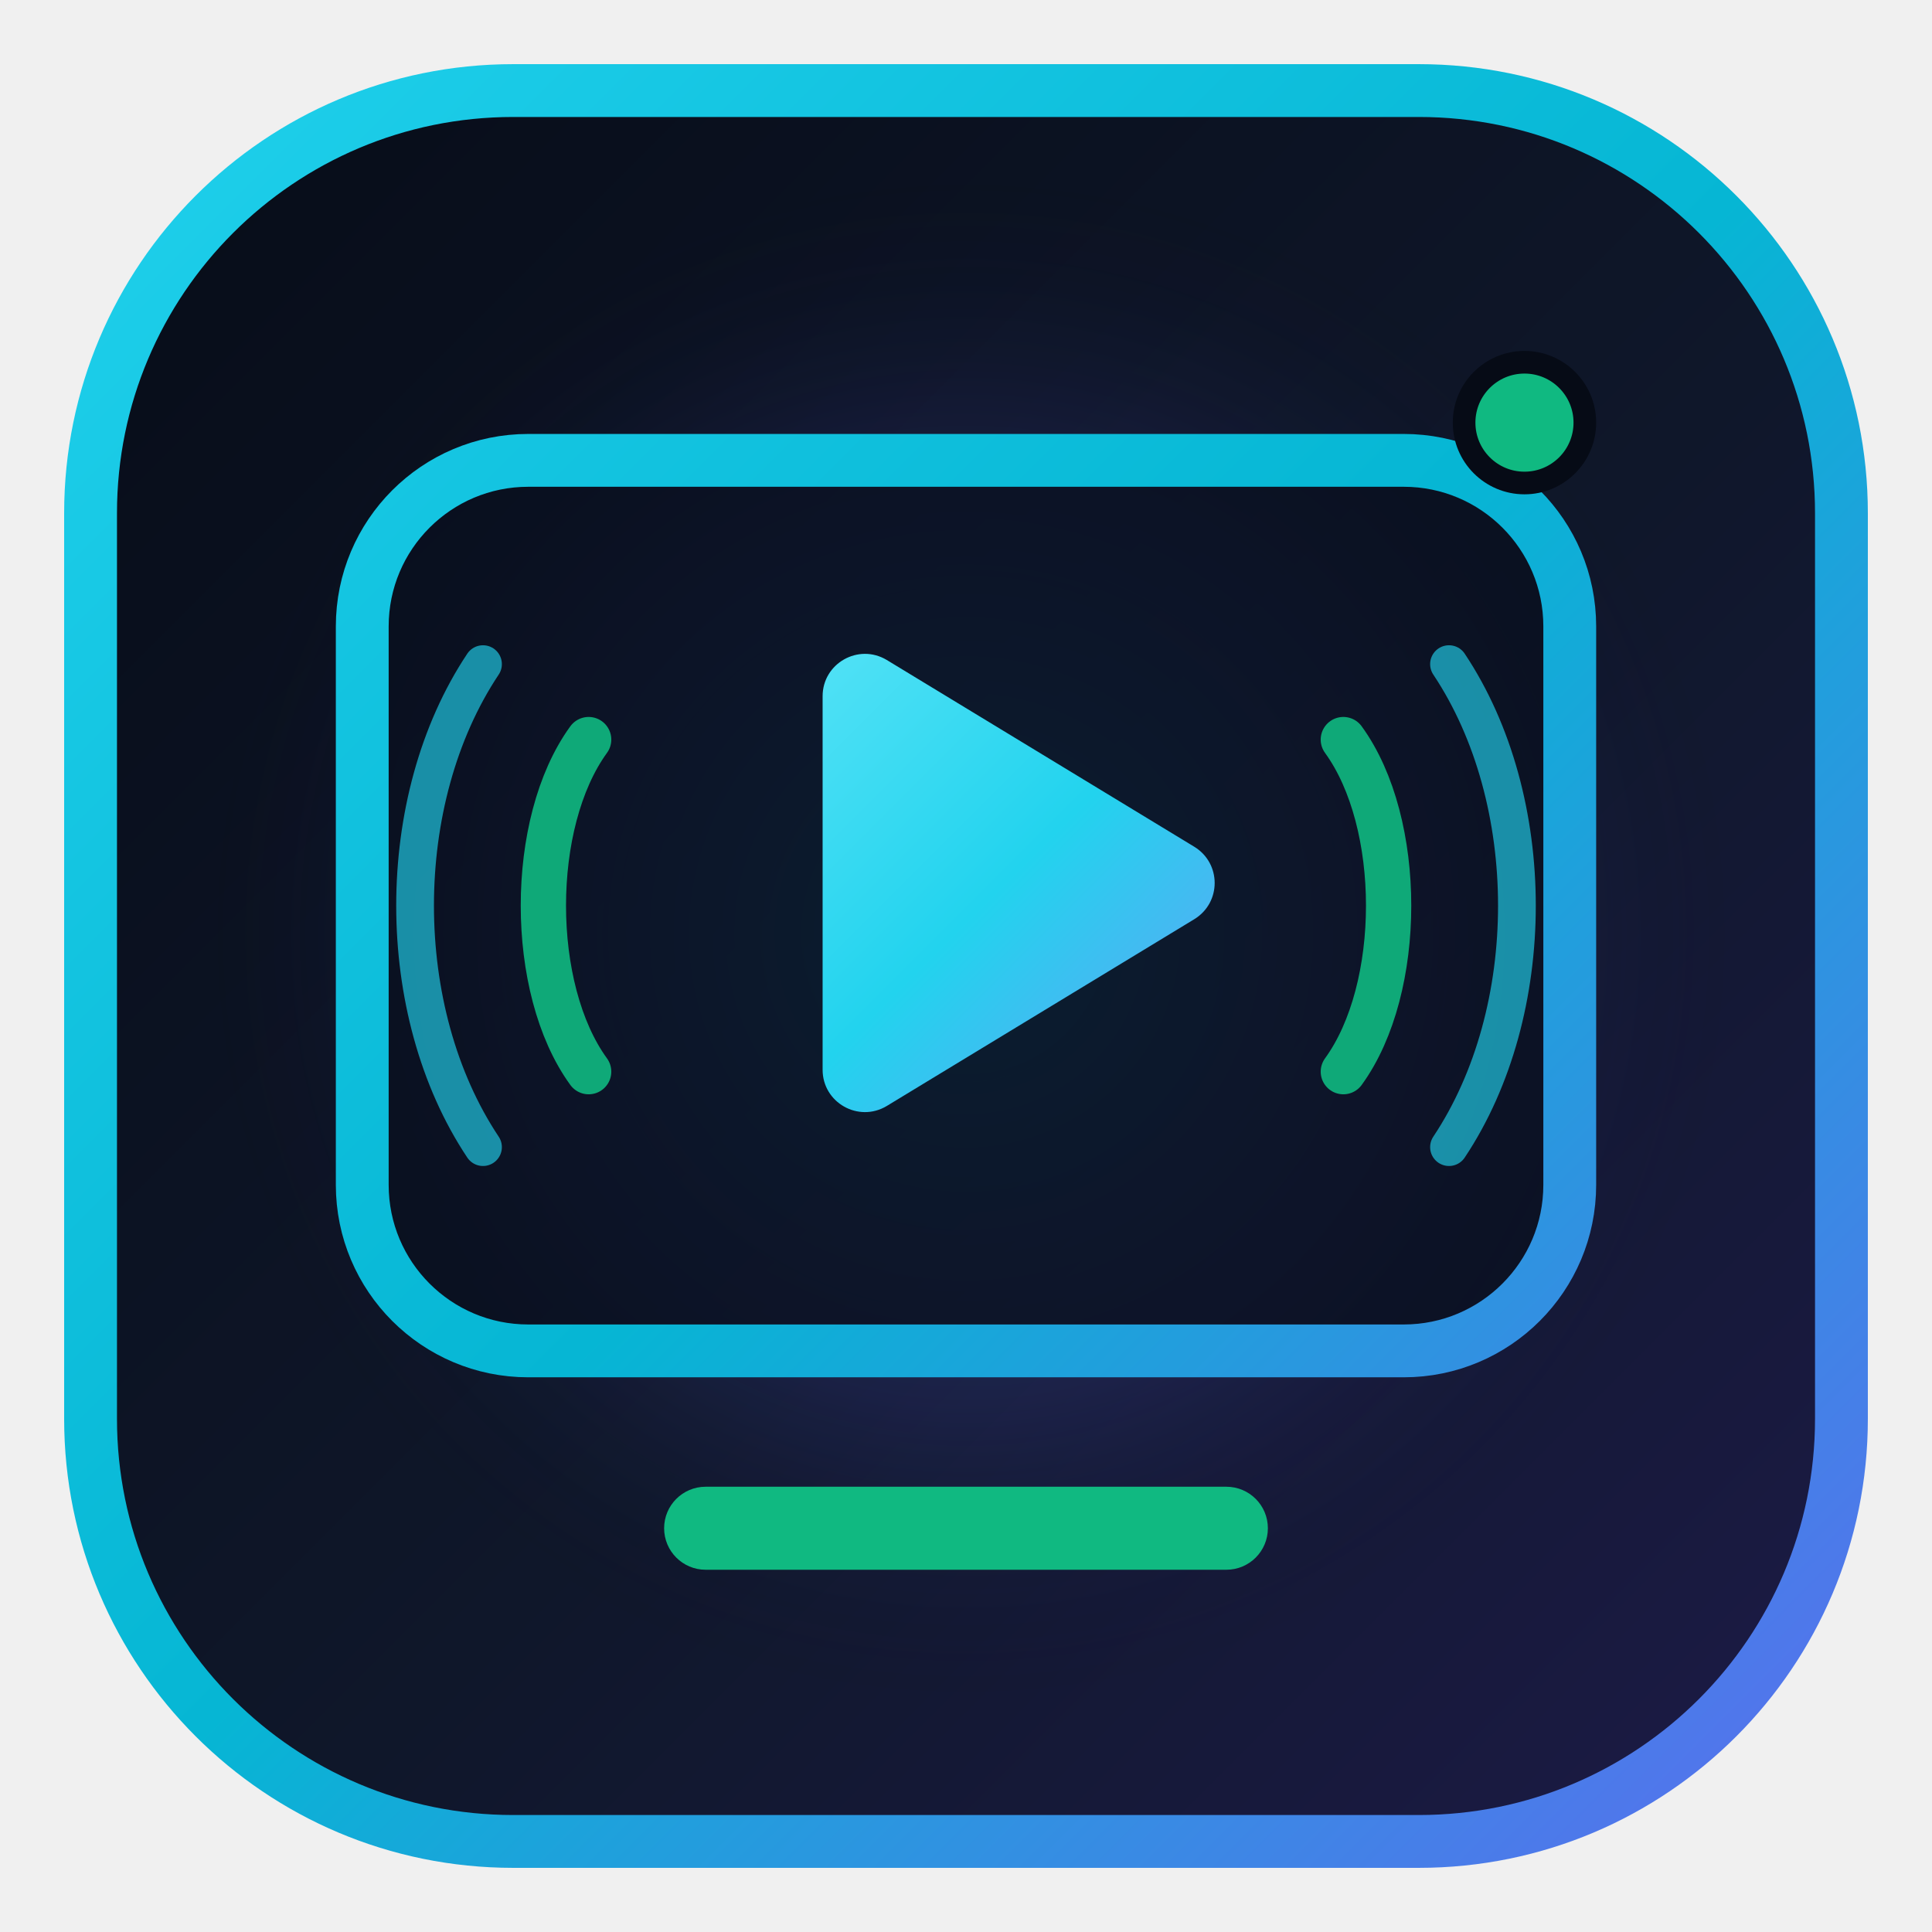
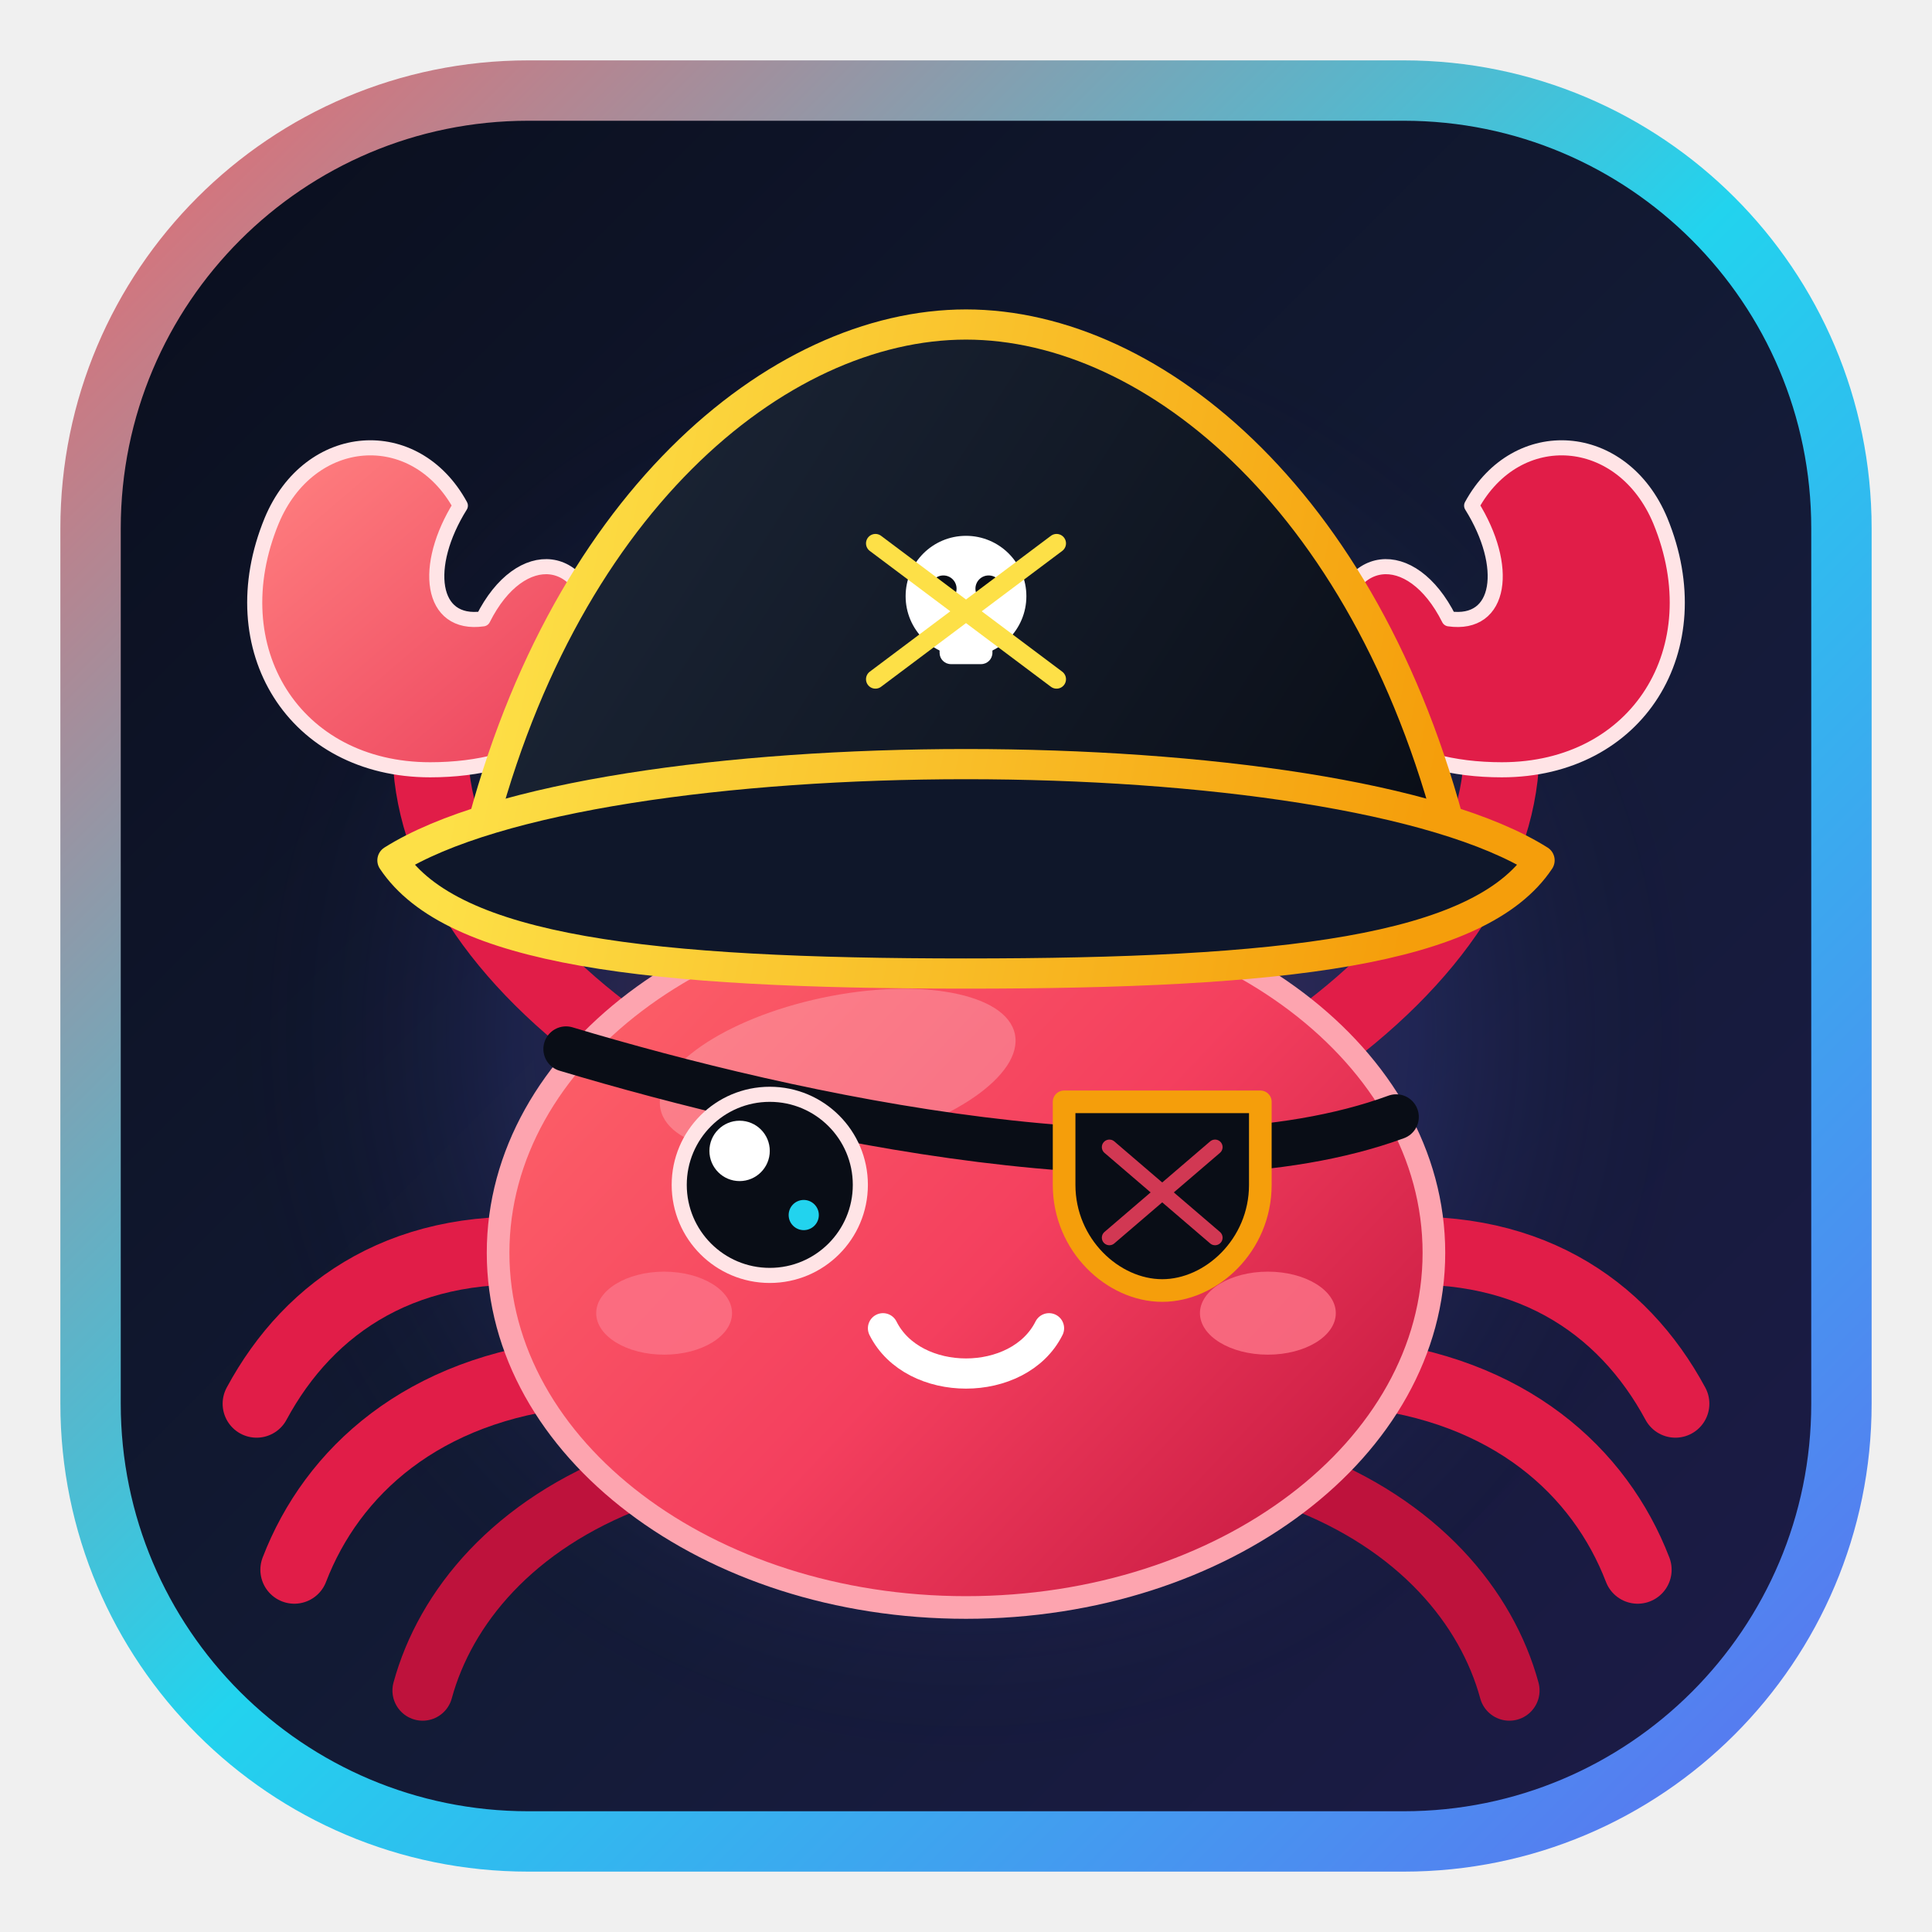
<svg xmlns="http://www.w3.org/2000/svg" viewBox="0 0 512 512" fill="none">
  <defs>
-     <linearGradient id="bgGrad" x1="0" y1="0" x2="512" y2="512" gradientUnits="userSpaceOnUse">
-       <stop offset="0%" stop-color="#060B16" />
-       <stop offset="55%" stop-color="#0F172A" />
+     <linearGradient id="dcBgGrad" x1="0" y1="0" x2="512" y2="512" gradientUnits="userSpaceOnUse">
+       <stop offset="0%" stop-color="#090D1A" />
+       <stop offset="55%" stop-color="#131B36" />
      <stop offset="100%" stop-color="#1E1B4B" />
    </linearGradient>
-     <linearGradient id="borderGrad" x1="0" y1="0" x2="512" y2="512" gradientUnits="userSpaceOnUse">
-       <stop offset="0%" stop-color="#22D3EE" />
-       <stop offset="50%" stop-color="#06B6D4" />
+     <linearGradient id="dcBorderGrad" x1="0" y1="0" x2="512" y2="512" gradientUnits="userSpaceOnUse">
+       <stop offset="0%" stop-color="#FF5E62" />
+       <stop offset="50%" stop-color="#22D3EE" />
      <stop offset="100%" stop-color="#6366F1" />
    </linearGradient>
-     <linearGradient id="playGrad" x1="180" y1="160" x2="340" y2="320" gradientUnits="userSpaceOnUse">
-       <stop offset="0%" stop-color="#67E8F9" />
-       <stop offset="50%" stop-color="#22D3EE" />
-       <stop offset="100%" stop-color="#818CF8" />
+     <linearGradient id="dcCrabBodyGrad" x1="140" y1="210" x2="372" y2="430" gradientUnits="userSpaceOnUse">
+       <stop offset="0%" stop-color="#FF6B6B" />
+       <stop offset="55%" stop-color="#F43F5E" />
+       <stop offset="100%" stop-color="#BE123C" />
    </linearGradient>
-     <radialGradient id="centerGlow" cx="50%" cy="48%" r="48%">
-       <stop offset="0%" stop-color="#06B6D4" stop-opacity="0.36" />
-       <stop offset="60%" stop-color="#6366F1" stop-opacity="0.12" />
+     <linearGradient id="dcClawGrad" x1="60" y1="130" x2="180" y2="270" gradientUnits="userSpaceOnUse">
+       <stop offset="0%" stop-color="#FF8080" />
+       <stop offset="100%" stop-color="#E11D48" />
+     </linearGradient>
+     <linearGradient id="dcHatGrad" x1="130" y1="70" x2="380" y2="230" gradientUnits="userSpaceOnUse">
+       <stop offset="0%" stop-color="#1E293B" />
+       <stop offset="100%" stop-color="#090D16" />
+     </linearGradient>
+     <linearGradient id="dcGoldGrad" x1="130" y1="160" x2="380" y2="210" gradientUnits="userSpaceOnUse">
+       <stop offset="0%" stop-color="#FDE047" />
+       <stop offset="100%" stop-color="#F59E0B" />
+     </linearGradient>
+     <radialGradient id="dcCenterGlow" cx="50%" cy="54%" r="46%">
+       <stop offset="0%" stop-color="#F43F5E" stop-opacity="0.32" />
+       <stop offset="60%" stop-color="#6366F1" stop-opacity="0.14" />
      <stop offset="100%" stop-color="#000000" stop-opacity="0" />
    </radialGradient>
  </defs>
-   <rect x="24" y="24" width="464" height="464" rx="112" fill="url(#bgGrad)" stroke="url(#borderGrad)" stroke-width="14" />
-   <rect x="38" y="38" width="436" height="436" rx="98" fill="url(#centerGlow)" />
-   <rect x="96" y="122" width="320" height="236" rx="44" fill="#090F1E" fill-opacity="0.75" stroke="url(#borderGrad)" stroke-width="14" />
-   <path d="M156 196C140 218 140 262 156 284" stroke="#10B981" stroke-width="12" stroke-linecap="round" opacity="0.9" />
-   <path d="M128 176C104 212 104 268 128 304" stroke="#22D3EE" stroke-width="10" stroke-linecap="round" opacity="0.65" />
-   <path d="M356 196C372 218 372 262 356 284" stroke="#10B981" stroke-width="12" stroke-linecap="round" opacity="0.9" />
-   <path d="M384 176C408 212 408 268 384 304" stroke="#22D3EE" stroke-width="10" stroke-linecap="round" opacity="0.65" />
-   <path d="M218 184.5C218 175.8 227.5 170.4 235 174.9L316.5 224.4C323.7 228.8 323.7 239.2 316.5 243.6L235 293.1C227.5 297.6 218 292.2 218 283.5V184.5Z" fill="url(#playGrad)" />
-   <rect x="176" y="394" width="160" height="22" rx="11" fill="#10B981" />
-   <circle cx="404" cy="112" r="16" fill="#10B981" stroke="#060B16" stroke-width="6" />
+   <rect x="24" y="24" width="464" height="464" rx="116" fill="url(#dcBgGrad)" stroke="url(#dcBorderGrad)" stroke-width="16" />
+   <rect x="38" y="38" width="436" height="436" rx="102" fill="url(#dcCenterGlow)" />
+   <path d="M148 332C108 328 82 346 68 372" stroke="#E11D48" stroke-width="18" stroke-linecap="round" />
+   <path d="M152 364C112 368 88 390 78 416" stroke="#E11D48" stroke-width="18" stroke-linecap="round" />
+   <path d="M168 392C136 404 118 426 112 448" stroke="#BE123C" stroke-width="16" stroke-linecap="round" />
+   <path d="M364 332C404 328 430 346 444 372" stroke="#E11D48" stroke-width="18" stroke-linecap="round" />
+   <path d="M360 364C400 368 424 390 434 416" stroke="#E11D48" stroke-width="18" stroke-linecap="round" />
+   <path d="M344 392C376 404 394 426 400 448" stroke="#BE123C" stroke-width="16" stroke-linecap="round" />
+   <path d="M166 278C132 254 114 226 114 198" stroke="#E11D48" stroke-width="20" stroke-linecap="round" />
+   <path d="M346 278C380 254 398 226 398 198" stroke="#E11D48" stroke-width="20" stroke-linecap="round" />
+   <path d="M114 204C78 204 58 172 72 138C82 114 110 112 122 134C112 150 114 166 128 164C138 144 156 146 158 168C160 192 140 204 114 204Z" fill="url(#dcClawGrad)" stroke="#FFE4E6" stroke-width="4" stroke-linejoin="round" />
+   <path d="M398 204C434 204 454 172 440 138C430 114 402 112 390 134C400 150 398 166 384 164C374 144 356 146 354 168C352 192 372 204 398 204Z" fill="url(#dcClawGrad)" stroke="#FFE4E6" stroke-width="4" stroke-linejoin="round" />
+   <ellipse cx="256" cy="332" rx="124" ry="94" fill="url(#dcCrabBodyGrad)" stroke="#FDA4AF" stroke-width="6" />
+   <ellipse cx="222" cy="284" rx="48" ry="20" transform="rotate(-12 222 284)" fill="#FFE4E6" fill-opacity="0.28" />
+   <ellipse cx="176" cy="348" rx="18" ry="11" fill="#FB7185" fill-opacity="0.85" />
+   <ellipse cx="336" cy="348" rx="18" ry="11" fill="#FB7185" fill-opacity="0.85" />
+   <path d="M150 278C210 296 310 318 370 296" stroke="#090D16" stroke-width="12" stroke-linecap="round" />
+   <circle cx="204" cy="314" r="24" fill="#090D16" />
+   <circle cx="204" cy="314" r="24" stroke="#FFE4E6" stroke-width="4" />
+   <circle cx="196" cy="305" r="8" fill="#FFFFFF" />
+   <circle cx="213" cy="322" r="4" fill="#22D3EE" />
+   <path d="M282 292H334V314C334 330 321 342 308 342C295 342 282 330 282 314V292Z" fill="#090D16" stroke="#F59E0B" stroke-width="6" stroke-linejoin="round" />
+   <path d="M294 304L322 328M322 304L294 328" stroke="#F43F5E" stroke-width="4" stroke-linecap="round" opacity="0.85" />
+   <path d="M234 352C242 368 270 368 278 352" stroke="#FFFFFF" stroke-width="8" stroke-linecap="round" />
+   <path d="M126 226C148 134 206 86 256 86C306 86 364 134 386 226C330 206 182 206 126 226Z" fill="url(#dcHatGrad)" stroke="url(#dcGoldGrad)" stroke-width="8" stroke-linejoin="round" />
+   <path d="M104 228C158 194 354 194 408 228C392 252 340 258 256 258C172 258 120 252 104 228Z" fill="#0F172A" stroke="url(#dcGoldGrad)" stroke-width="8" stroke-linejoin="round" />
+   <circle cx="256" cy="158" r="16" fill="#FFFFFF" />
+   <circle cx="250" cy="156" r="3.5" fill="#090D16" />
+   <circle cx="262" cy="156" r="3.5" fill="#090D16" />
+   <rect x="249" y="168" width="14" height="8" rx="3" fill="#FFFFFF" />
+   <path d="M232 180L280 144M280 180L232 144" stroke="#FDE047" stroke-width="5" stroke-linecap="round" />
</svg>
